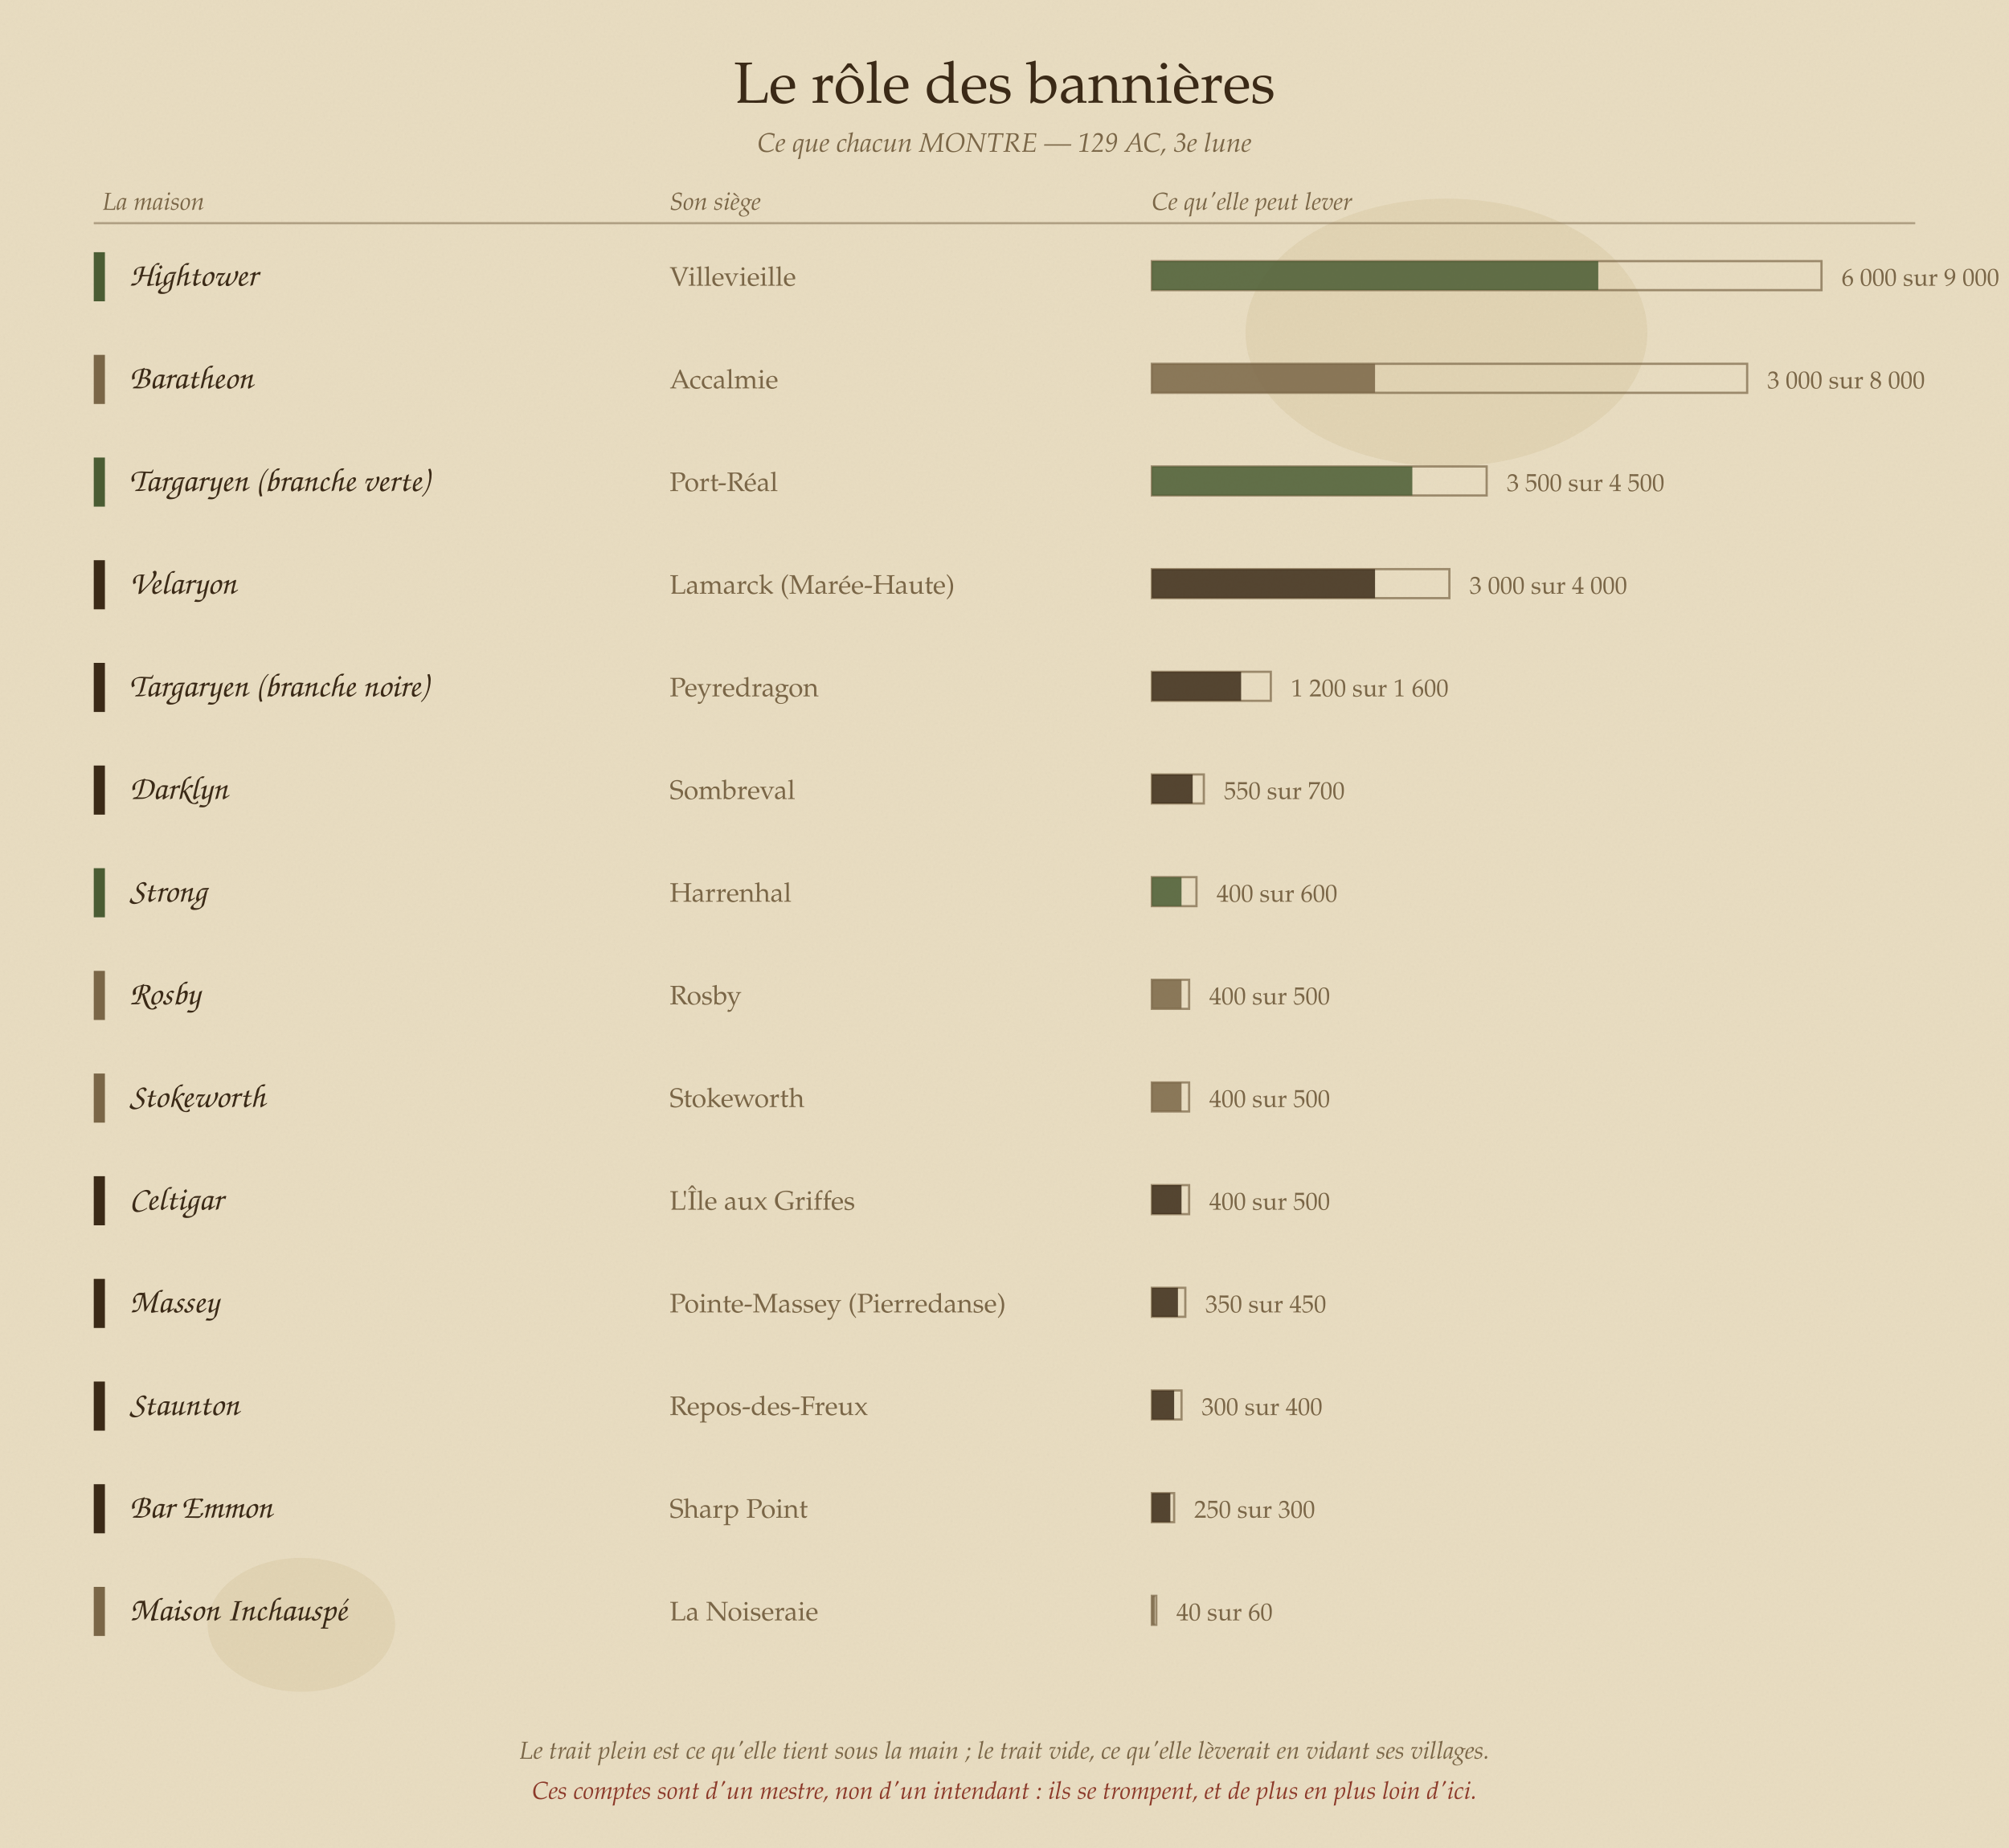
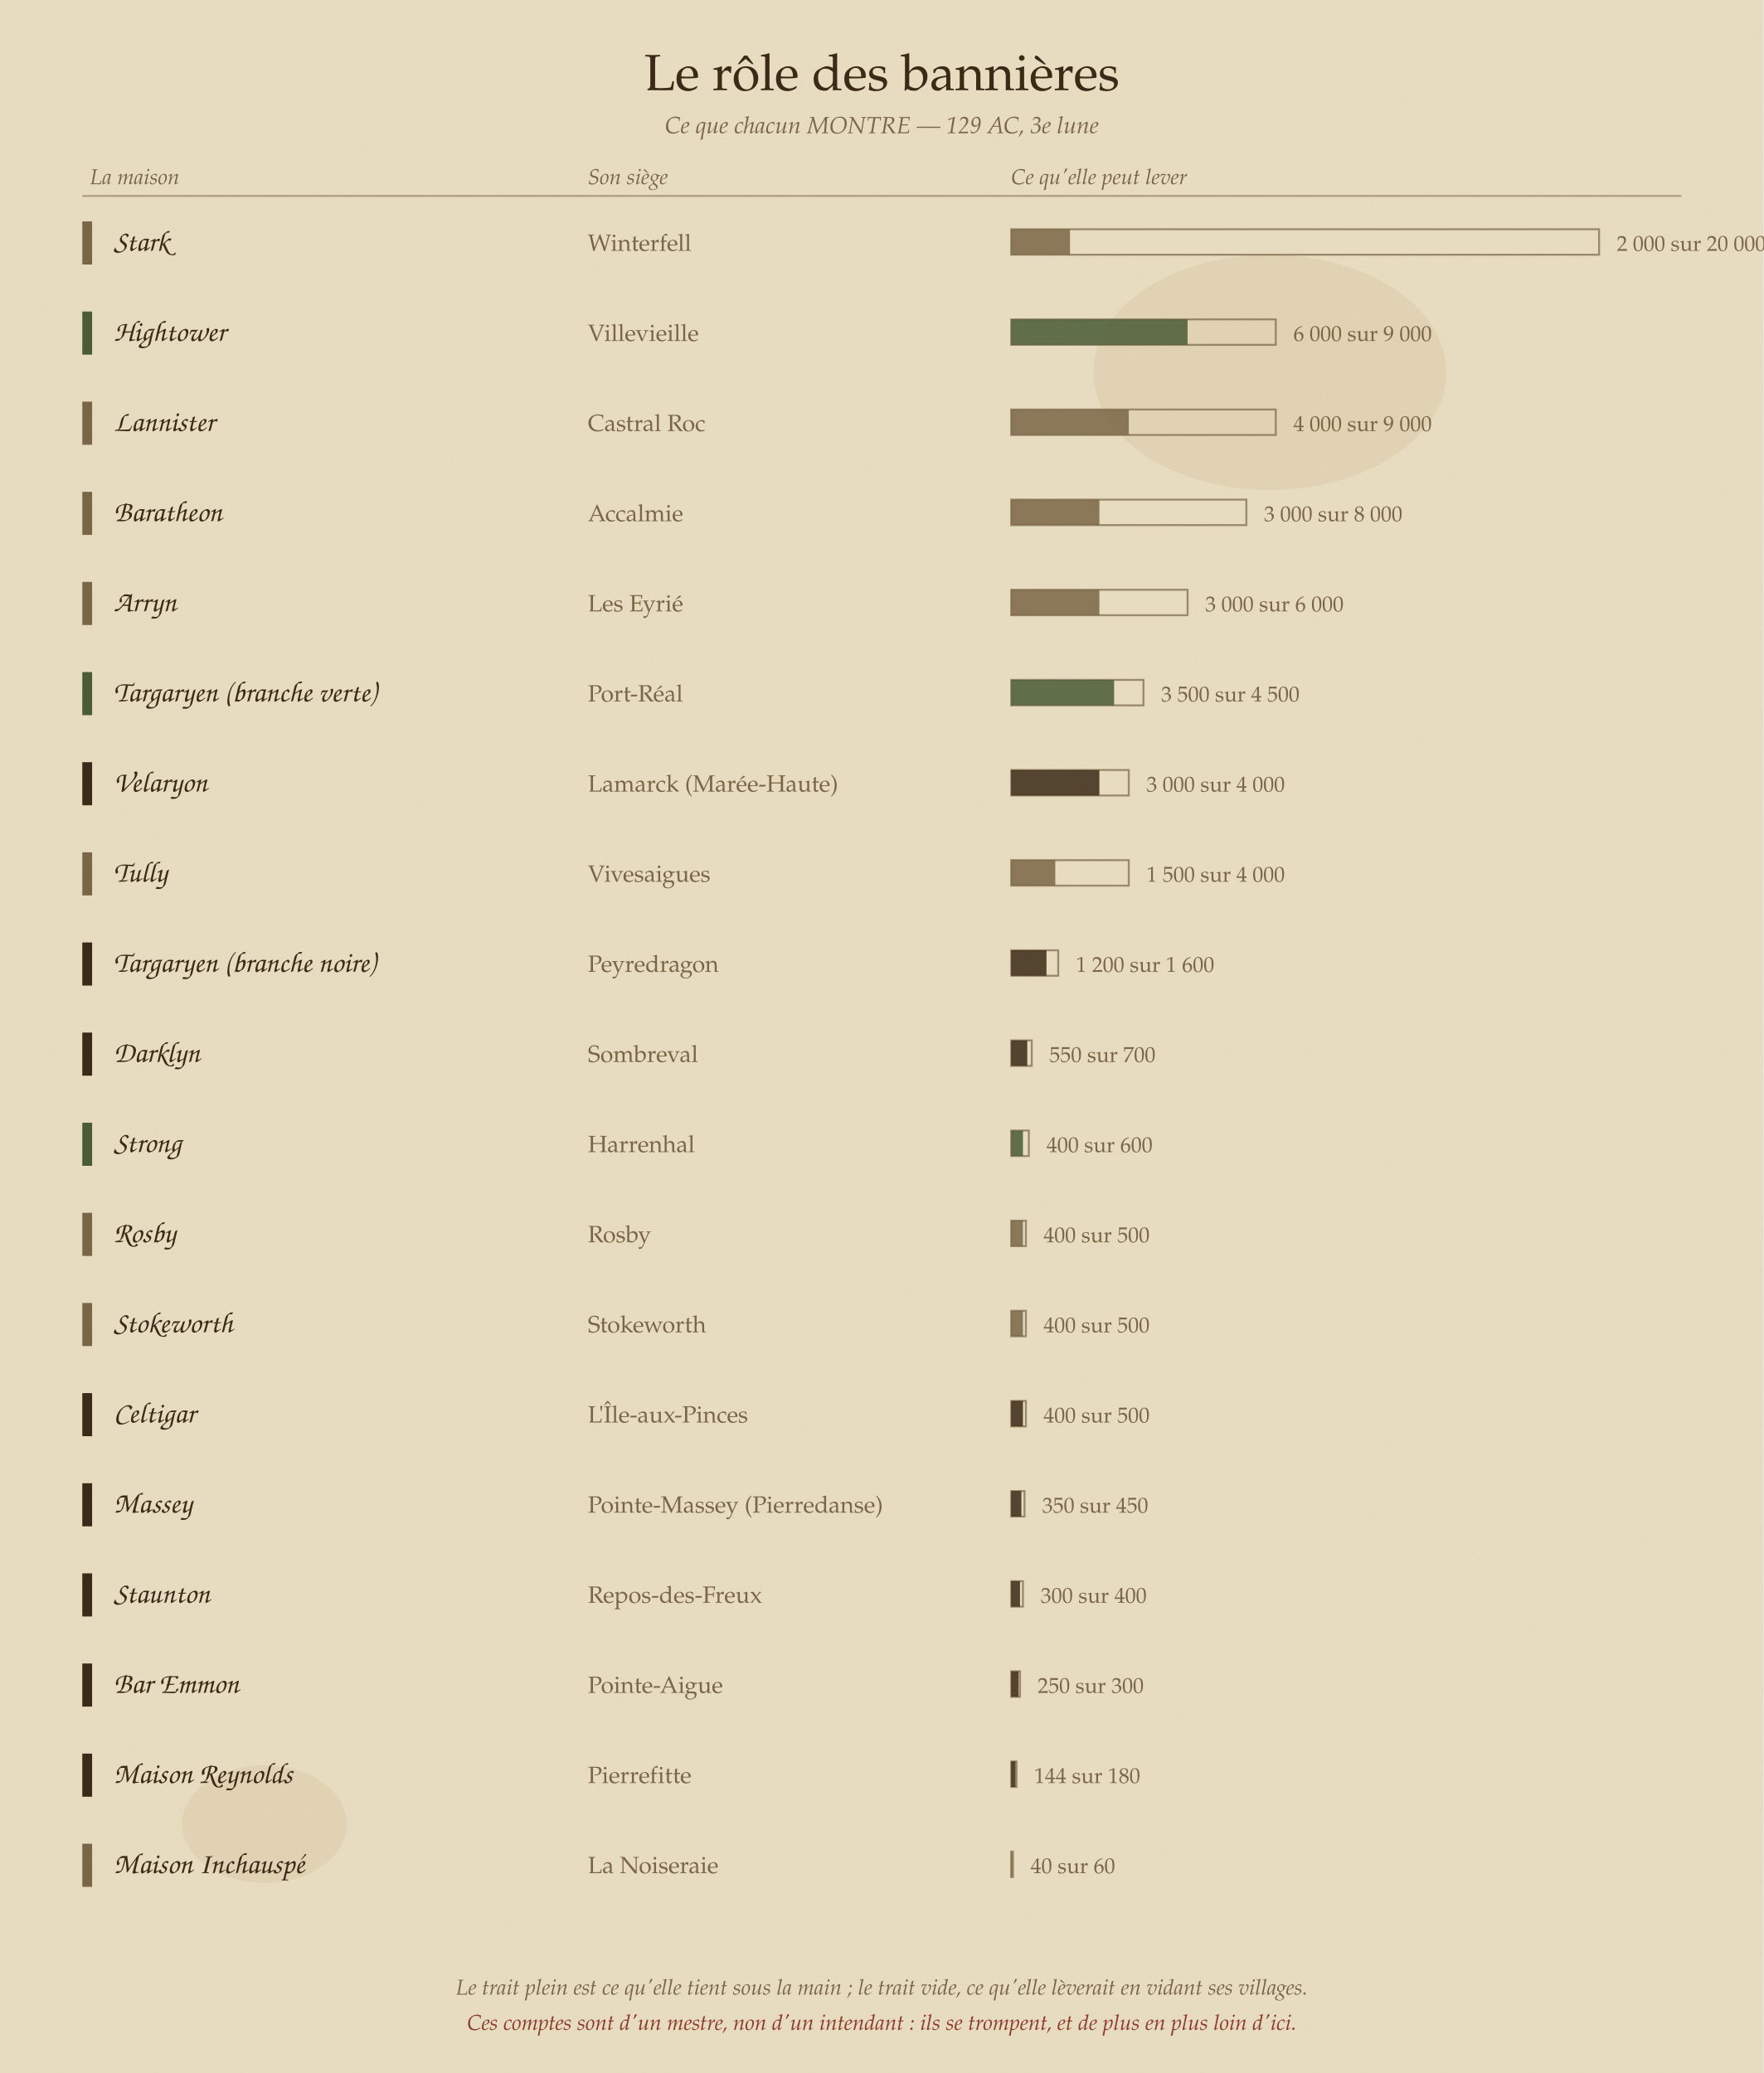
- <svg xmlns="http://www.w3.org/2000/svg" viewBox="0 0 900 828" width="900" height="828">
+ <svg xmlns="http://www.w3.org/2000/svg" viewBox="0 0 900 1058" width="900" height="1058">
  <defs>
    <filter id="grain">
      <feTurbulence type="fractalNoise" baseFrequency="0.9" numOctaves="4" result="b" />
      <feColorMatrix in="b" type="saturate" values="0" />
      <feComponentTransfer>
        <feFuncA type="linear" slope="0.06" />
      </feComponentTransfer>
      <feComposite operator="in" in2="SourceGraphic" />
    </filter>
  </defs>
-   <rect width="900" height="828" fill="#e8dcc0" />
+   <rect width="900" height="1058" fill="#e8dcc0" />
  <g opacity=".5">
-     <ellipse cx="648" cy="149" rx="90" ry="60" fill="#d9c9a3" />
-     <ellipse cx="135" cy="728" rx="42" ry="30" fill="#d9c9a3" />
+     <ellipse cx="648" cy="190" rx="90" ry="60" fill="#d9c9a3" />
+     <ellipse cx="135" cy="931" rx="42" ry="30" fill="#d9c9a3" />
  </g>
-   <rect width="900" height="828" fill="#e8dcc0" filter="url(#grain)" />
+   <rect width="900" height="1058" fill="#e8dcc0" filter="url(#grain)" />
  <text x="450" y="46" text-anchor="middle" font-family="'Palatino Linotype', 'Book Antiqua', Georgia, serif" font-size="26" fill="#3b2a17">Le rôle des bannières</text>
  <text x="450" y="68" text-anchor="middle" font-family="'Palatino Linotype', 'Book Antiqua', Georgia, serif" font-size="12" font-style="italic" fill="#7a6647">Ce que chacun MONTRE — 129 AC, 3e lune</text>
  <g font-family="'Palatino Linotype', 'Book Antiqua', Georgia, serif" font-size="11" font-style="italic" fill="#7a6647">
    <text x="46" y="94">La maison</text>
    <text x="300" y="94">Son siège</text>
    <text x="516" y="94">Ce qu'elle peut lever</text>
  </g>
  <line x1="42" y1="100" x2="858" y2="100" stroke="#7a6647" stroke-width="1" opacity=".5" />
-   <rect x="42" y="113" width="5" height="22" fill="#4a5c33" />
-   <text x="58" y="128" font-family="'Segoe Script', 'Brush Script MT', 'Lucida Handwriting', cursive" font-size="15" fill="#3b2a17">Hightower</text>
-   <text x="300" y="128" font-family="'Palatino Linotype', 'Book Antiqua', Georgia, serif" font-size="12" fill="#7a6647">Villevieille</text>
+   <rect x="42" y="113" width="5" height="22" fill="#7a6647" />
+   <text x="58" y="128" font-family="'Segoe Script', 'Brush Script MT', 'Lucida Handwriting', cursive" font-size="15" fill="#3b2a17">Stark</text>
+   <text x="300" y="128" font-family="'Palatino Linotype', 'Book Antiqua', Georgia, serif" font-size="12" fill="#7a6647">Winterfell</text>
  <rect x="516" y="117" width="300.0" height="13" fill="none" stroke="#7a6647" stroke-width="1" opacity=".7" />
-   <rect x="516" y="117" width="200.0" height="13" fill="#4a5c33" opacity=".85" />
-   <text x="825.0" y="128" font-family="'Palatino Linotype', 'Book Antiqua', Georgia, serif" font-size="11" fill="#7a6647">6 000 sur 9 000</text>
-   <rect x="42" y="159" width="5" height="22" fill="#7a6647" />
-   <text x="58" y="174" font-family="'Segoe Script', 'Brush Script MT', 'Lucida Handwriting', cursive" font-size="15" fill="#3b2a17">Baratheon</text>
-   <text x="300" y="174" font-family="'Palatino Linotype', 'Book Antiqua', Georgia, serif" font-size="12" fill="#7a6647">Accalmie</text>
-   <rect x="516" y="163" width="266.7" height="13" fill="none" stroke="#7a6647" stroke-width="1" opacity=".7" />
-   <rect x="516" y="163" width="100.0" height="13" fill="#7a6647" opacity=".85" />
-   <text x="791.7" y="174" font-family="'Palatino Linotype', 'Book Antiqua', Georgia, serif" font-size="11" fill="#7a6647">3 000 sur 8 000</text>
-   <rect x="42" y="205" width="5" height="22" fill="#4a5c33" />
-   <text x="58" y="220" font-family="'Segoe Script', 'Brush Script MT', 'Lucida Handwriting', cursive" font-size="15" fill="#3b2a17">Targaryen (branche verte)</text>
-   <text x="300" y="220" font-family="'Palatino Linotype', 'Book Antiqua', Georgia, serif" font-size="12" fill="#7a6647">Port-Réal</text>
-   <rect x="516" y="209" width="150.0" height="13" fill="none" stroke="#7a6647" stroke-width="1" opacity=".7" />
-   <rect x="516" y="209" width="116.7" height="13" fill="#4a5c33" opacity=".85" />
-   <text x="675.0" y="220" font-family="'Palatino Linotype', 'Book Antiqua', Georgia, serif" font-size="11" fill="#7a6647">3 500 sur 4 500</text>
-   <rect x="42" y="251" width="5" height="22" fill="#3b2a17" />
-   <text x="58" y="266" font-family="'Segoe Script', 'Brush Script MT', 'Lucida Handwriting', cursive" font-size="15" fill="#3b2a17">Velaryon</text>
-   <text x="300" y="266" font-family="'Palatino Linotype', 'Book Antiqua', Georgia, serif" font-size="12" fill="#7a6647">Lamarck (Marée-Haute)</text>
-   <rect x="516" y="255" width="133.3" height="13" fill="none" stroke="#7a6647" stroke-width="1" opacity=".7" />
-   <rect x="516" y="255" width="100.0" height="13" fill="#3b2a17" opacity=".85" />
-   <text x="658.3" y="266" font-family="'Palatino Linotype', 'Book Antiqua', Georgia, serif" font-size="11" fill="#7a6647">3 000 sur 4 000</text>
-   <rect x="42" y="297" width="5" height="22" fill="#3b2a17" />
-   <text x="58" y="312" font-family="'Segoe Script', 'Brush Script MT', 'Lucida Handwriting', cursive" font-size="15" fill="#3b2a17">Targaryen (branche noire)</text>
-   <text x="300" y="312" font-family="'Palatino Linotype', 'Book Antiqua', Georgia, serif" font-size="12" fill="#7a6647">Peyredragon</text>
-   <rect x="516" y="301" width="53.3" height="13" fill="none" stroke="#7a6647" stroke-width="1" opacity=".7" />
-   <rect x="516" y="301" width="40.0" height="13" fill="#3b2a17" opacity=".85" />
-   <text x="578.3" y="312" font-family="'Palatino Linotype', 'Book Antiqua', Georgia, serif" font-size="11" fill="#7a6647">1 200 sur 1 600</text>
-   <rect x="42" y="343" width="5" height="22" fill="#3b2a17" />
-   <text x="58" y="358" font-family="'Segoe Script', 'Brush Script MT', 'Lucida Handwriting', cursive" font-size="15" fill="#3b2a17">Darklyn</text>
-   <text x="300" y="358" font-family="'Palatino Linotype', 'Book Antiqua', Georgia, serif" font-size="12" fill="#7a6647">Sombreval</text>
-   <rect x="516" y="347" width="23.3" height="13" fill="none" stroke="#7a6647" stroke-width="1" opacity=".7" />
-   <rect x="516" y="347" width="18.3" height="13" fill="#3b2a17" opacity=".85" />
-   <text x="548.3" y="358" font-family="'Palatino Linotype', 'Book Antiqua', Georgia, serif" font-size="11" fill="#7a6647">550 sur 700</text>
-   <rect x="42" y="389" width="5" height="22" fill="#4a5c33" />
-   <text x="58" y="404" font-family="'Segoe Script', 'Brush Script MT', 'Lucida Handwriting', cursive" font-size="15" fill="#3b2a17">Strong</text>
-   <text x="300" y="404" font-family="'Palatino Linotype', 'Book Antiqua', Georgia, serif" font-size="12" fill="#7a6647">Harrenhal</text>
-   <rect x="516" y="393" width="20.0" height="13" fill="none" stroke="#7a6647" stroke-width="1" opacity=".7" />
-   <rect x="516" y="393" width="13.3" height="13" fill="#4a5c33" opacity=".85" />
-   <text x="545.0" y="404" font-family="'Palatino Linotype', 'Book Antiqua', Georgia, serif" font-size="11" fill="#7a6647">400 sur 600</text>
+   <rect x="516" y="117" width="30.0" height="13" fill="#7a6647" opacity=".85" />
+   <text x="825.0" y="128" font-family="'Palatino Linotype', 'Book Antiqua', Georgia, serif" font-size="11" fill="#7a6647">2 000 sur 20 000</text>
+   <rect x="42" y="159" width="5" height="22" fill="#4a5c33" />
+   <text x="58" y="174" font-family="'Segoe Script', 'Brush Script MT', 'Lucida Handwriting', cursive" font-size="15" fill="#3b2a17">Hightower</text>
+   <text x="300" y="174" font-family="'Palatino Linotype', 'Book Antiqua', Georgia, serif" font-size="12" fill="#7a6647">Villevieille</text>
+   <rect x="516" y="163" width="135.0" height="13" fill="none" stroke="#7a6647" stroke-width="1" opacity=".7" />
+   <rect x="516" y="163" width="90.0" height="13" fill="#4a5c33" opacity=".85" />
+   <text x="660.0" y="174" font-family="'Palatino Linotype', 'Book Antiqua', Georgia, serif" font-size="11" fill="#7a6647">6 000 sur 9 000</text>
+   <rect x="42" y="205" width="5" height="22" fill="#7a6647" />
+   <text x="58" y="220" font-family="'Segoe Script', 'Brush Script MT', 'Lucida Handwriting', cursive" font-size="15" fill="#3b2a17">Lannister</text>
+   <text x="300" y="220" font-family="'Palatino Linotype', 'Book Antiqua', Georgia, serif" font-size="12" fill="#7a6647">Castral Roc</text>
+   <rect x="516" y="209" width="135.0" height="13" fill="none" stroke="#7a6647" stroke-width="1" opacity=".7" />
+   <rect x="516" y="209" width="60.0" height="13" fill="#7a6647" opacity=".85" />
+   <text x="660.0" y="220" font-family="'Palatino Linotype', 'Book Antiqua', Georgia, serif" font-size="11" fill="#7a6647">4 000 sur 9 000</text>
+   <rect x="42" y="251" width="5" height="22" fill="#7a6647" />
+   <text x="58" y="266" font-family="'Segoe Script', 'Brush Script MT', 'Lucida Handwriting', cursive" font-size="15" fill="#3b2a17">Baratheon</text>
+   <text x="300" y="266" font-family="'Palatino Linotype', 'Book Antiqua', Georgia, serif" font-size="12" fill="#7a6647">Accalmie</text>
+   <rect x="516" y="255" width="120.0" height="13" fill="none" stroke="#7a6647" stroke-width="1" opacity=".7" />
+   <rect x="516" y="255" width="45.0" height="13" fill="#7a6647" opacity=".85" />
+   <text x="645.0" y="266" font-family="'Palatino Linotype', 'Book Antiqua', Georgia, serif" font-size="11" fill="#7a6647">3 000 sur 8 000</text>
+   <rect x="42" y="297" width="5" height="22" fill="#7a6647" />
+   <text x="58" y="312" font-family="'Segoe Script', 'Brush Script MT', 'Lucida Handwriting', cursive" font-size="15" fill="#3b2a17">Arryn</text>
+   <text x="300" y="312" font-family="'Palatino Linotype', 'Book Antiqua', Georgia, serif" font-size="12" fill="#7a6647">Les Eyrié</text>
+   <rect x="516" y="301" width="90.0" height="13" fill="none" stroke="#7a6647" stroke-width="1" opacity=".7" />
+   <rect x="516" y="301" width="45.0" height="13" fill="#7a6647" opacity=".85" />
+   <text x="615.0" y="312" font-family="'Palatino Linotype', 'Book Antiqua', Georgia, serif" font-size="11" fill="#7a6647">3 000 sur 6 000</text>
+   <rect x="42" y="343" width="5" height="22" fill="#4a5c33" />
+   <text x="58" y="358" font-family="'Segoe Script', 'Brush Script MT', 'Lucida Handwriting', cursive" font-size="15" fill="#3b2a17">Targaryen (branche verte)</text>
+   <text x="300" y="358" font-family="'Palatino Linotype', 'Book Antiqua', Georgia, serif" font-size="12" fill="#7a6647">Port-Réal</text>
+   <rect x="516" y="347" width="67.5" height="13" fill="none" stroke="#7a6647" stroke-width="1" opacity=".7" />
+   <rect x="516" y="347" width="52.5" height="13" fill="#4a5c33" opacity=".85" />
+   <text x="592.5" y="358" font-family="'Palatino Linotype', 'Book Antiqua', Georgia, serif" font-size="11" fill="#7a6647">3 500 sur 4 500</text>
+   <rect x="42" y="389" width="5" height="22" fill="#3b2a17" />
+   <text x="58" y="404" font-family="'Segoe Script', 'Brush Script MT', 'Lucida Handwriting', cursive" font-size="15" fill="#3b2a17">Velaryon</text>
+   <text x="300" y="404" font-family="'Palatino Linotype', 'Book Antiqua', Georgia, serif" font-size="12" fill="#7a6647">Lamarck (Marée-Haute)</text>
+   <rect x="516" y="393" width="60.0" height="13" fill="none" stroke="#7a6647" stroke-width="1" opacity=".7" />
+   <rect x="516" y="393" width="45.0" height="13" fill="#3b2a17" opacity=".85" />
+   <text x="585.0" y="404" font-family="'Palatino Linotype', 'Book Antiqua', Georgia, serif" font-size="11" fill="#7a6647">3 000 sur 4 000</text>
  <rect x="42" y="435" width="5" height="22" fill="#7a6647" />
-   <text x="58" y="450" font-family="'Segoe Script', 'Brush Script MT', 'Lucida Handwriting', cursive" font-size="15" fill="#3b2a17">Rosby</text>
-   <text x="300" y="450" font-family="'Palatino Linotype', 'Book Antiqua', Georgia, serif" font-size="12" fill="#7a6647">Rosby</text>
-   <rect x="516" y="439" width="16.7" height="13" fill="none" stroke="#7a6647" stroke-width="1" opacity=".7" />
-   <rect x="516" y="439" width="13.3" height="13" fill="#7a6647" opacity=".85" />
-   <text x="541.7" y="450" font-family="'Palatino Linotype', 'Book Antiqua', Georgia, serif" font-size="11" fill="#7a6647">400 sur 500</text>
-   <rect x="42" y="481" width="5" height="22" fill="#7a6647" />
-   <text x="58" y="496" font-family="'Segoe Script', 'Brush Script MT', 'Lucida Handwriting', cursive" font-size="15" fill="#3b2a17">Stokeworth</text>
-   <text x="300" y="496" font-family="'Palatino Linotype', 'Book Antiqua', Georgia, serif" font-size="12" fill="#7a6647">Stokeworth</text>
-   <rect x="516" y="485" width="16.7" height="13" fill="none" stroke="#7a6647" stroke-width="1" opacity=".7" />
-   <rect x="516" y="485" width="13.3" height="13" fill="#7a6647" opacity=".85" />
-   <text x="541.7" y="496" font-family="'Palatino Linotype', 'Book Antiqua', Georgia, serif" font-size="11" fill="#7a6647">400 sur 500</text>
+   <text x="58" y="450" font-family="'Segoe Script', 'Brush Script MT', 'Lucida Handwriting', cursive" font-size="15" fill="#3b2a17">Tully</text>
+   <text x="300" y="450" font-family="'Palatino Linotype', 'Book Antiqua', Georgia, serif" font-size="12" fill="#7a6647">Vivesaigues</text>
+   <rect x="516" y="439" width="60.0" height="13" fill="none" stroke="#7a6647" stroke-width="1" opacity=".7" />
+   <rect x="516" y="439" width="22.5" height="13" fill="#7a6647" opacity=".85" />
+   <text x="585.0" y="450" font-family="'Palatino Linotype', 'Book Antiqua', Georgia, serif" font-size="11" fill="#7a6647">1 500 sur 4 000</text>
+   <rect x="42" y="481" width="5" height="22" fill="#3b2a17" />
+   <text x="58" y="496" font-family="'Segoe Script', 'Brush Script MT', 'Lucida Handwriting', cursive" font-size="15" fill="#3b2a17">Targaryen (branche noire)</text>
+   <text x="300" y="496" font-family="'Palatino Linotype', 'Book Antiqua', Georgia, serif" font-size="12" fill="#7a6647">Peyredragon</text>
+   <rect x="516" y="485" width="24.0" height="13" fill="none" stroke="#7a6647" stroke-width="1" opacity=".7" />
+   <rect x="516" y="485" width="18.0" height="13" fill="#3b2a17" opacity=".85" />
+   <text x="549.0" y="496" font-family="'Palatino Linotype', 'Book Antiqua', Georgia, serif" font-size="11" fill="#7a6647">1 200 sur 1 600</text>
  <rect x="42" y="527" width="5" height="22" fill="#3b2a17" />
-   <text x="58" y="542" font-family="'Segoe Script', 'Brush Script MT', 'Lucida Handwriting', cursive" font-size="15" fill="#3b2a17">Celtigar</text>
-   <text x="300" y="542" font-family="'Palatino Linotype', 'Book Antiqua', Georgia, serif" font-size="12" fill="#7a6647">L'Île aux Griffes</text>
-   <rect x="516" y="531" width="16.7" height="13" fill="none" stroke="#7a6647" stroke-width="1" opacity=".7" />
-   <rect x="516" y="531" width="13.3" height="13" fill="#3b2a17" opacity=".85" />
-   <text x="541.7" y="542" font-family="'Palatino Linotype', 'Book Antiqua', Georgia, serif" font-size="11" fill="#7a6647">400 sur 500</text>
-   <rect x="42" y="573" width="5" height="22" fill="#3b2a17" />
-   <text x="58" y="588" font-family="'Segoe Script', 'Brush Script MT', 'Lucida Handwriting', cursive" font-size="15" fill="#3b2a17">Massey</text>
-   <text x="300" y="588" font-family="'Palatino Linotype', 'Book Antiqua', Georgia, serif" font-size="12" fill="#7a6647">Pointe-Massey (Pierredanse)</text>
-   <rect x="516" y="577" width="15.0" height="13" fill="none" stroke="#7a6647" stroke-width="1" opacity=".7" />
-   <rect x="516" y="577" width="11.7" height="13" fill="#3b2a17" opacity=".85" />
-   <text x="540.0" y="588" font-family="'Palatino Linotype', 'Book Antiqua', Georgia, serif" font-size="11" fill="#7a6647">350 sur 450</text>
-   <rect x="42" y="619" width="5" height="22" fill="#3b2a17" />
-   <text x="58" y="634" font-family="'Segoe Script', 'Brush Script MT', 'Lucida Handwriting', cursive" font-size="15" fill="#3b2a17">Staunton</text>
-   <text x="300" y="634" font-family="'Palatino Linotype', 'Book Antiqua', Georgia, serif" font-size="12" fill="#7a6647">Repos-des-Freux</text>
-   <rect x="516" y="623" width="13.3" height="13" fill="none" stroke="#7a6647" stroke-width="1" opacity=".7" />
-   <rect x="516" y="623" width="10.0" height="13" fill="#3b2a17" opacity=".85" />
-   <text x="538.3" y="634" font-family="'Palatino Linotype', 'Book Antiqua', Georgia, serif" font-size="11" fill="#7a6647">300 sur 400</text>
-   <rect x="42" y="665" width="5" height="22" fill="#3b2a17" />
-   <text x="58" y="680" font-family="'Segoe Script', 'Brush Script MT', 'Lucida Handwriting', cursive" font-size="15" fill="#3b2a17">Bar Emmon</text>
-   <text x="300" y="680" font-family="'Palatino Linotype', 'Book Antiqua', Georgia, serif" font-size="12" fill="#7a6647">Sharp Point</text>
-   <rect x="516" y="669" width="10.0" height="13" fill="none" stroke="#7a6647" stroke-width="1" opacity=".7" />
-   <rect x="516" y="669" width="8.3" height="13" fill="#3b2a17" opacity=".85" />
-   <text x="535.0" y="680" font-family="'Palatino Linotype', 'Book Antiqua', Georgia, serif" font-size="11" fill="#7a6647">250 sur 300</text>
-   <rect x="42" y="711" width="5" height="22" fill="#7a6647" />
-   <text x="58" y="726" font-family="'Segoe Script', 'Brush Script MT', 'Lucida Handwriting', cursive" font-size="15" fill="#3b2a17">Maison Inchauspé</text>
-   <text x="300" y="726" font-family="'Palatino Linotype', 'Book Antiqua', Georgia, serif" font-size="12" fill="#7a6647">La Noiseraie</text>
-   <rect x="516" y="715" width="2.0" height="13" fill="none" stroke="#7a6647" stroke-width="1" opacity=".7" />
-   <rect x="516" y="715" width="1.3" height="13" fill="#7a6647" opacity=".85" />
-   <text x="527.0" y="726" font-family="'Palatino Linotype', 'Book Antiqua', Georgia, serif" font-size="11" fill="#7a6647">40 sur 60</text>
-   <text x="450" y="788" text-anchor="middle" font-family="'Palatino Linotype', 'Book Antiqua', Georgia, serif" font-size="11" font-style="italic" fill="#7a6647">Le trait plein est ce qu'elle tient sous la main ; le trait vide, ce qu'elle lèverait en vidant ses villages.</text>
-   <text x="450" y="806" text-anchor="middle" font-family="'Palatino Linotype', 'Book Antiqua', Georgia, serif" font-size="11" font-style="italic" fill="#8c3a2a">Ces comptes sont d'un mestre, non d'un intendant : ils se trompent, et de plus en plus loin d'ici.</text>
+   <text x="58" y="542" font-family="'Segoe Script', 'Brush Script MT', 'Lucida Handwriting', cursive" font-size="15" fill="#3b2a17">Darklyn</text>
+   <text x="300" y="542" font-family="'Palatino Linotype', 'Book Antiqua', Georgia, serif" font-size="12" fill="#7a6647">Sombreval</text>
+   <rect x="516" y="531" width="10.5" height="13" fill="none" stroke="#7a6647" stroke-width="1" opacity=".7" />
+   <rect x="516" y="531" width="8.2" height="13" fill="#3b2a17" opacity=".85" />
+   <text x="535.5" y="542" font-family="'Palatino Linotype', 'Book Antiqua', Georgia, serif" font-size="11" fill="#7a6647">550 sur 700</text>
+   <rect x="42" y="573" width="5" height="22" fill="#4a5c33" />
+   <text x="58" y="588" font-family="'Segoe Script', 'Brush Script MT', 'Lucida Handwriting', cursive" font-size="15" fill="#3b2a17">Strong</text>
+   <text x="300" y="588" font-family="'Palatino Linotype', 'Book Antiqua', Georgia, serif" font-size="12" fill="#7a6647">Harrenhal</text>
+   <rect x="516" y="577" width="9.0" height="13" fill="none" stroke="#7a6647" stroke-width="1" opacity=".7" />
+   <rect x="516" y="577" width="6.0" height="13" fill="#4a5c33" opacity=".85" />
+   <text x="534.0" y="588" font-family="'Palatino Linotype', 'Book Antiqua', Georgia, serif" font-size="11" fill="#7a6647">400 sur 600</text>
+   <rect x="42" y="619" width="5" height="22" fill="#7a6647" />
+   <text x="58" y="634" font-family="'Segoe Script', 'Brush Script MT', 'Lucida Handwriting', cursive" font-size="15" fill="#3b2a17">Rosby</text>
+   <text x="300" y="634" font-family="'Palatino Linotype', 'Book Antiqua', Georgia, serif" font-size="12" fill="#7a6647">Rosby</text>
+   <rect x="516" y="623" width="7.5" height="13" fill="none" stroke="#7a6647" stroke-width="1" opacity=".7" />
+   <rect x="516" y="623" width="6.0" height="13" fill="#7a6647" opacity=".85" />
+   <text x="532.5" y="634" font-family="'Palatino Linotype', 'Book Antiqua', Georgia, serif" font-size="11" fill="#7a6647">400 sur 500</text>
+   <rect x="42" y="665" width="5" height="22" fill="#7a6647" />
+   <text x="58" y="680" font-family="'Segoe Script', 'Brush Script MT', 'Lucida Handwriting', cursive" font-size="15" fill="#3b2a17">Stokeworth</text>
+   <text x="300" y="680" font-family="'Palatino Linotype', 'Book Antiqua', Georgia, serif" font-size="12" fill="#7a6647">Stokeworth</text>
+   <rect x="516" y="669" width="7.5" height="13" fill="none" stroke="#7a6647" stroke-width="1" opacity=".7" />
+   <rect x="516" y="669" width="6.0" height="13" fill="#7a6647" opacity=".85" />
+   <text x="532.5" y="680" font-family="'Palatino Linotype', 'Book Antiqua', Georgia, serif" font-size="11" fill="#7a6647">400 sur 500</text>
+   <rect x="42" y="711" width="5" height="22" fill="#3b2a17" />
+   <text x="58" y="726" font-family="'Segoe Script', 'Brush Script MT', 'Lucida Handwriting', cursive" font-size="15" fill="#3b2a17">Celtigar</text>
+   <text x="300" y="726" font-family="'Palatino Linotype', 'Book Antiqua', Georgia, serif" font-size="12" fill="#7a6647">L'Île-aux-Pinces</text>
+   <rect x="516" y="715" width="7.5" height="13" fill="none" stroke="#7a6647" stroke-width="1" opacity=".7" />
+   <rect x="516" y="715" width="6.0" height="13" fill="#3b2a17" opacity=".85" />
+   <text x="532.5" y="726" font-family="'Palatino Linotype', 'Book Antiqua', Georgia, serif" font-size="11" fill="#7a6647">400 sur 500</text>
+   <rect x="42" y="757" width="5" height="22" fill="#3b2a17" />
+   <text x="58" y="772" font-family="'Segoe Script', 'Brush Script MT', 'Lucida Handwriting', cursive" font-size="15" fill="#3b2a17">Massey</text>
+   <text x="300" y="772" font-family="'Palatino Linotype', 'Book Antiqua', Georgia, serif" font-size="12" fill="#7a6647">Pointe-Massey (Pierredanse)</text>
+   <rect x="516" y="761" width="6.8" height="13" fill="none" stroke="#7a6647" stroke-width="1" opacity=".7" />
+   <rect x="516" y="761" width="5.2" height="13" fill="#3b2a17" opacity=".85" />
+   <text x="531.8" y="772" font-family="'Palatino Linotype', 'Book Antiqua', Georgia, serif" font-size="11" fill="#7a6647">350 sur 450</text>
+   <rect x="42" y="803" width="5" height="22" fill="#3b2a17" />
+   <text x="58" y="818" font-family="'Segoe Script', 'Brush Script MT', 'Lucida Handwriting', cursive" font-size="15" fill="#3b2a17">Staunton</text>
+   <text x="300" y="818" font-family="'Palatino Linotype', 'Book Antiqua', Georgia, serif" font-size="12" fill="#7a6647">Repos-des-Freux</text>
+   <rect x="516" y="807" width="6.0" height="13" fill="none" stroke="#7a6647" stroke-width="1" opacity=".7" />
+   <rect x="516" y="807" width="4.5" height="13" fill="#3b2a17" opacity=".85" />
+   <text x="531.0" y="818" font-family="'Palatino Linotype', 'Book Antiqua', Georgia, serif" font-size="11" fill="#7a6647">300 sur 400</text>
+   <rect x="42" y="849" width="5" height="22" fill="#3b2a17" />
+   <text x="58" y="864" font-family="'Segoe Script', 'Brush Script MT', 'Lucida Handwriting', cursive" font-size="15" fill="#3b2a17">Bar Emmon</text>
+   <text x="300" y="864" font-family="'Palatino Linotype', 'Book Antiqua', Georgia, serif" font-size="12" fill="#7a6647">Pointe-Aigue</text>
+   <rect x="516" y="853" width="4.5" height="13" fill="none" stroke="#7a6647" stroke-width="1" opacity=".7" />
+   <rect x="516" y="853" width="3.8" height="13" fill="#3b2a17" opacity=".85" />
+   <text x="529.5" y="864" font-family="'Palatino Linotype', 'Book Antiqua', Georgia, serif" font-size="11" fill="#7a6647">250 sur 300</text>
+   <rect x="42" y="895" width="5" height="22" fill="#3b2a17" />
+   <text x="58" y="910" font-family="'Segoe Script', 'Brush Script MT', 'Lucida Handwriting', cursive" font-size="15" fill="#3b2a17">Maison Reynolds</text>
+   <text x="300" y="910" font-family="'Palatino Linotype', 'Book Antiqua', Georgia, serif" font-size="12" fill="#7a6647">Pierrefitte</text>
+   <rect x="516" y="899" width="2.7" height="13" fill="none" stroke="#7a6647" stroke-width="1" opacity=".7" />
+   <rect x="516" y="899" width="2.2" height="13" fill="#3b2a17" opacity=".85" />
+   <text x="527.7" y="910" font-family="'Palatino Linotype', 'Book Antiqua', Georgia, serif" font-size="11" fill="#7a6647">144 sur 180</text>
+   <rect x="42" y="941" width="5" height="22" fill="#7a6647" />
+   <text x="58" y="956" font-family="'Segoe Script', 'Brush Script MT', 'Lucida Handwriting', cursive" font-size="15" fill="#3b2a17">Maison Inchauspé</text>
+   <text x="300" y="956" font-family="'Palatino Linotype', 'Book Antiqua', Georgia, serif" font-size="12" fill="#7a6647">La Noiseraie</text>
+   <rect x="516" y="945" width="0.9" height="13" fill="none" stroke="#7a6647" stroke-width="1" opacity=".7" />
+   <rect x="516" y="945" width="0.6" height="13" fill="#7a6647" opacity=".85" />
+   <text x="525.9" y="956" font-family="'Palatino Linotype', 'Book Antiqua', Georgia, serif" font-size="11" fill="#7a6647">40 sur 60</text>
+   <text x="450" y="1018" text-anchor="middle" font-family="'Palatino Linotype', 'Book Antiqua', Georgia, serif" font-size="11" font-style="italic" fill="#7a6647">Le trait plein est ce qu'elle tient sous la main ; le trait vide, ce qu'elle lèverait en vidant ses villages.</text>
+   <text x="450" y="1036" text-anchor="middle" font-family="'Palatino Linotype', 'Book Antiqua', Georgia, serif" font-size="11" font-style="italic" fill="#8c3a2a">Ces comptes sont d'un mestre, non d'un intendant : ils se trompent, et de plus en plus loin d'ici.</text>
</svg>
